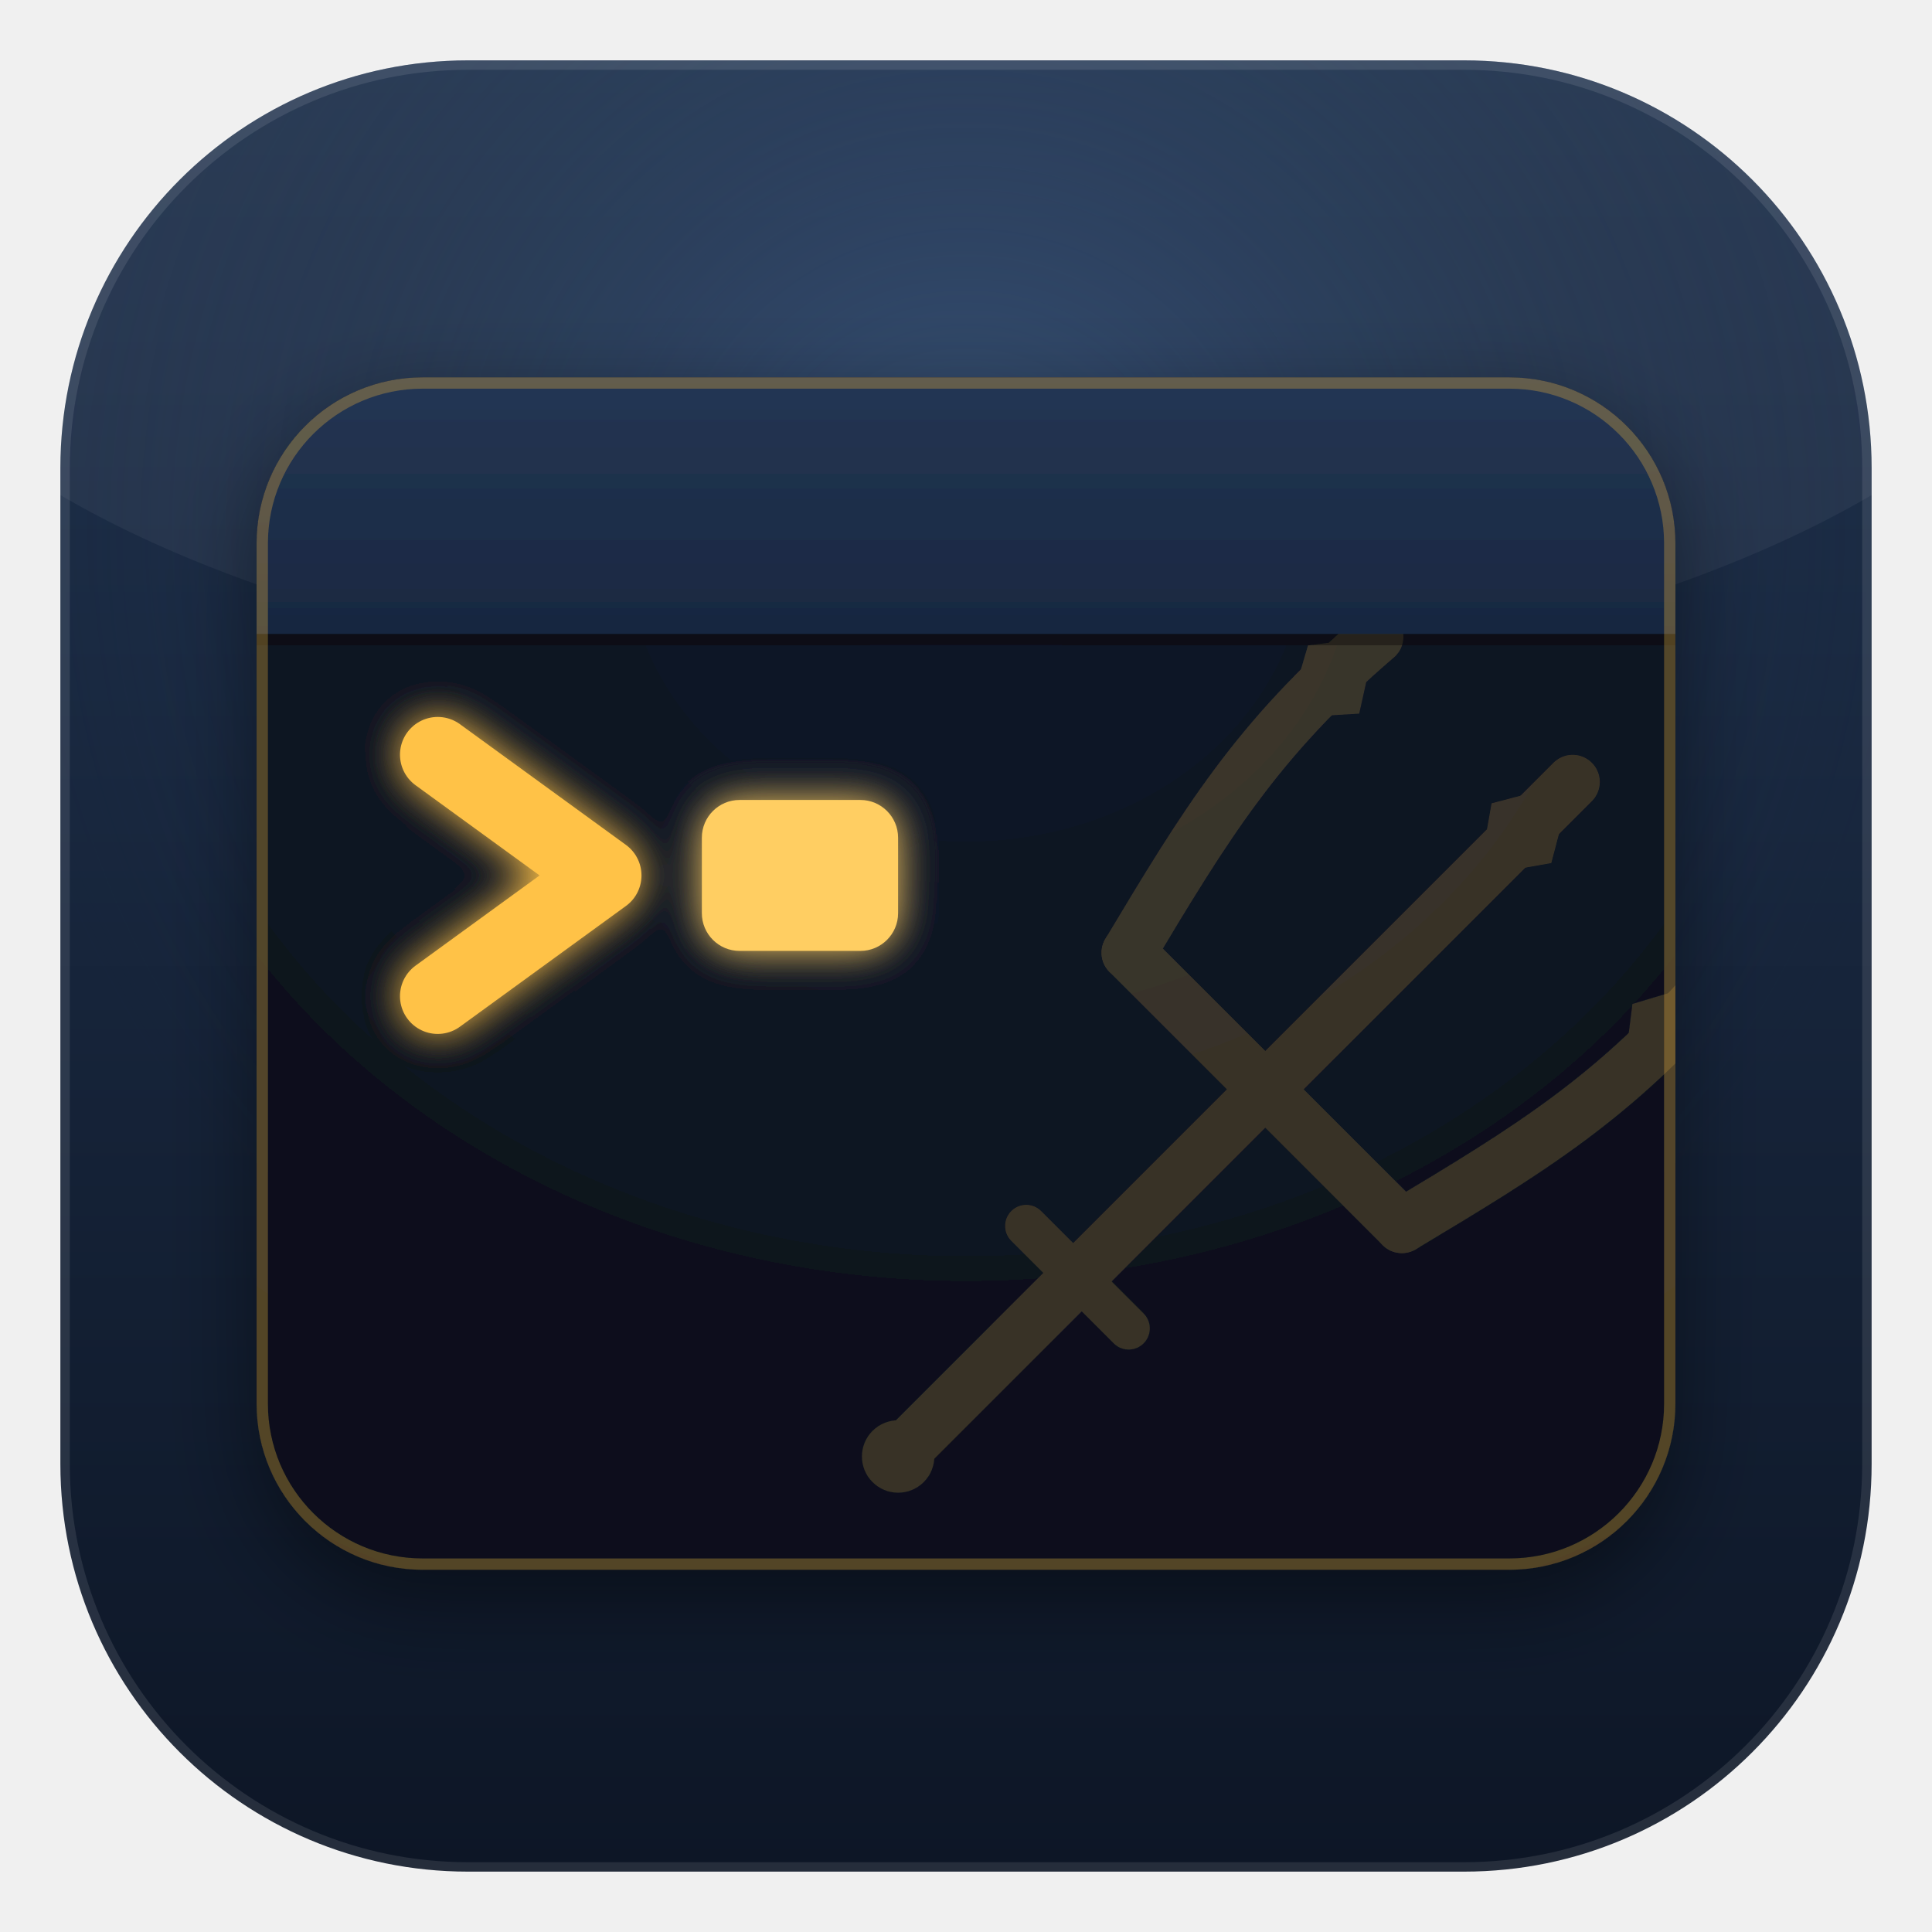
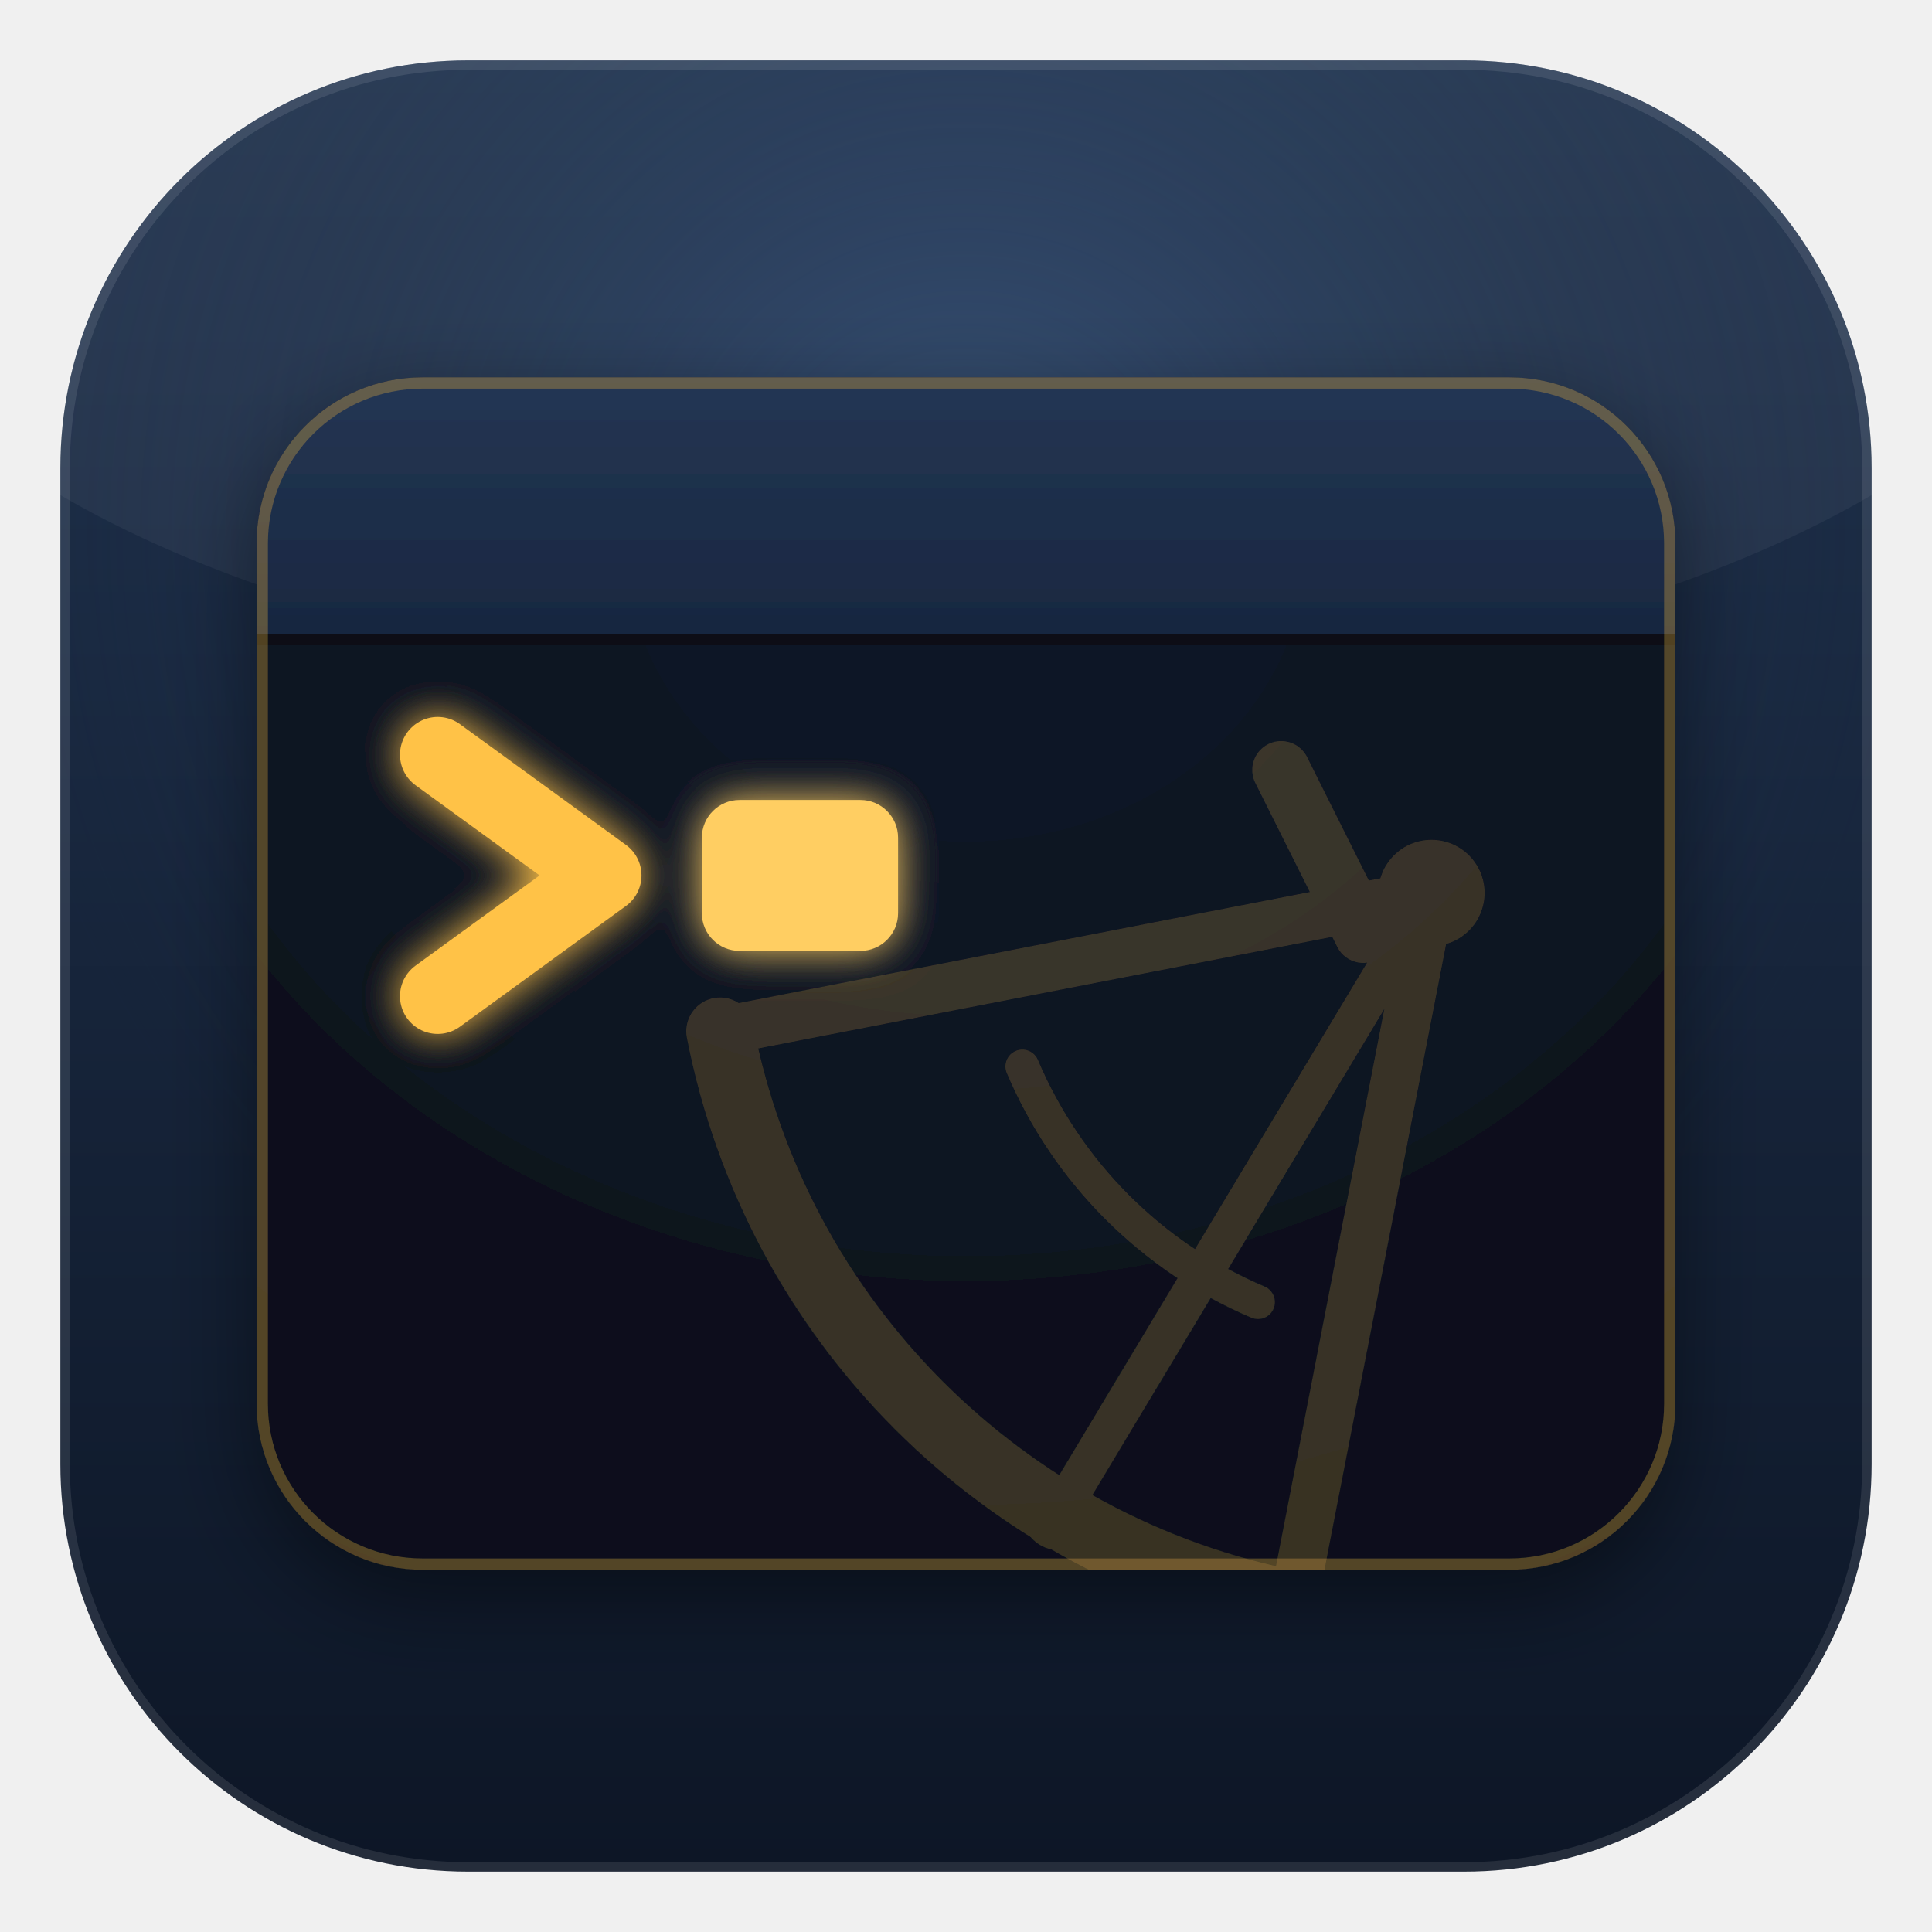
<svg xmlns="http://www.w3.org/2000/svg" viewBox="0 0 256 256" width="256" height="256" role="img" aria-label="Textant">
  <defs>
    <linearGradient id="i_tile" x1="0" y1="0" x2="0" y2="1">
      <stop offset="0" stop-color="#20334f" />
      <stop offset="1" stop-color="#0d1626" />
    </linearGradient>
    <radialGradient id="i_tileGlow" cx="0.5" cy="0.26" r="0.9">
      <stop offset="0" stop-color="#31507a" stop-opacity=".8" />
      <stop offset=".6" stop-color="#16233a" stop-opacity="0" />
    </radialGradient>
    <linearGradient id="i_bar" x1="0" y1="0" x2="0" y2="1">
      <stop offset="0" stop-color="#243654" />
      <stop offset="1" stop-color="#182740" />
    </linearGradient>
    <radialGradient id="i_screen" cx="0.5" cy="0.15" r="1.1">
      <stop offset="0" stop-color="#0e1728" />
      <stop offset="1" stop-color="#080d18" />
    </radialGradient>
    <filter id="i_glow" x="-90%" y="-90%" width="280%" height="280%">
      <feGaussianBlur stdDeviation="2.8" result="b" />
      <feMerge>
        <feMergeNode in="b" />
        <feMergeNode in="SourceGraphic" />
      </feMerge>
    </filter>
    <filter id="i_shadow" x="-30%" y="-30%" width="160%" height="160%">
      <feDropShadow dx="0" dy="4" stdDeviation="6" flood-color="#000" flood-opacity=".45" />
    </filter>
    <clipPath id="i_winclip">
      <rect x="34" y="50" width="188" height="158" rx="22" />
    </clipPath>
    <clipPath id="i_tileclip">
      <rect x="8" y="8" width="240" height="240" rx="54" />
    </clipPath>
  </defs>
  <rect x="8" y="8" width="240" height="240" rx="54" fill="url(#i_tile)" />
  <rect x="8" y="8" width="240" height="240" rx="54" fill="url(#i_tileGlow)" />
  <g clip-path="url(#i_tileclip)">
    <ellipse cx="128" cy="26" rx="150" ry="66" fill="#fff" opacity=".05" />
  </g>
  <rect x="8.5" y="8.5" width="239" height="239" rx="53.5" fill="none" stroke="#fff" stroke-opacity=".10" stroke-width="1.5" />
  <g filter="url(#i_shadow)">
    <rect x="34" y="50" width="188" height="158" rx="22" fill="url(#i_screen)" />
    <g clip-path="url(#i_winclip)">
-       <g transform="translate(162 150) rotate(45) scale(0.80) translate(-128 -142)" stroke="#d9a641" fill="#d9a641" opacity="0.22" stroke-linecap="round" stroke-linejoin="round">
-         <path d="M128 132 L128 214" stroke-width="9" fill="none" />
-         <circle cx="128" cy="218" r="6" stroke="none" />
-         <path d="M116 176 L140 176" stroke-width="7" fill="none" />
-         <path d="M96 132 L160 132" stroke-width="9" fill="none" />
-         <path d="M128 132 L128 60" stroke-width="9" fill="none" />
-         <path d="M96 132 C 90 108 86 92 88 66" stroke-width="9" fill="none" />
-         <path d="M160 132 C 166 108 170 92 168 66" stroke-width="9" fill="none" />
-         <path d="M128 60 l 7 12 l -7 10 l -7 -10 z" stroke="none" />
-         <path d="M88 66 l 7 11 l -8 9 l -6 -11 z" stroke="none" />
-         <path d="M168 66 l 6 11 l -6 11 l -7 -9 z" stroke="none" />
+       <g transform="translate(158 150) rotate(45) scale(0.64) translate(-132 -128)" stroke="#d9a641" fill="#d9a641" opacity="0.22" stroke-linecap="round" stroke-linejoin="round">
+         <path d="M 48.1 182.4 A 150 150 0 0 0 215.9 182.4" stroke-width="14" fill="none" />
+         <path d="M 132 58 L 48.1 182.4" stroke-width="10" fill="none" />
+         <path d="M 132 58 L 215.9 182.4" stroke-width="10" fill="none" />
+         <path d="M 97.5 143.3 A 92 92 0 0 0 166.5 143.3" stroke-width="7" fill="none" />
+         <path d="M 132 58 L 168.3 203.5" stroke-width="8" fill="none" />
+         <circle cx="168.3" cy="203.5" r="7.5" stroke="none" />
+         <path d="M 128 74 L 92 62" stroke-width="12" fill="none" />
+         <circle cx="132" cy="58" r="11" stroke="none" />
      </g>
      <rect x="34" y="50" width="188" height="34" fill="url(#i_bar)" />
      <g filter="url(#i_glow)">
        <path d="M58 100 L80 116 L58 132" fill="none" stroke="#ffc247" stroke-width="10" stroke-linecap="round" stroke-linejoin="round" />
        <rect x="93" y="106" width="26" height="20" rx="5" fill="#ffce62" />
      </g>
    </g>
    <rect x="34" y="84" width="188" height="1.5" fill="#000" opacity=".35" />
    <rect x="34.75" y="50.75" width="186.5" height="156.5" rx="21.25" fill="none" stroke="#d9a641" stroke-opacity=".35" stroke-width="1.5" />
  </g>
</svg>
